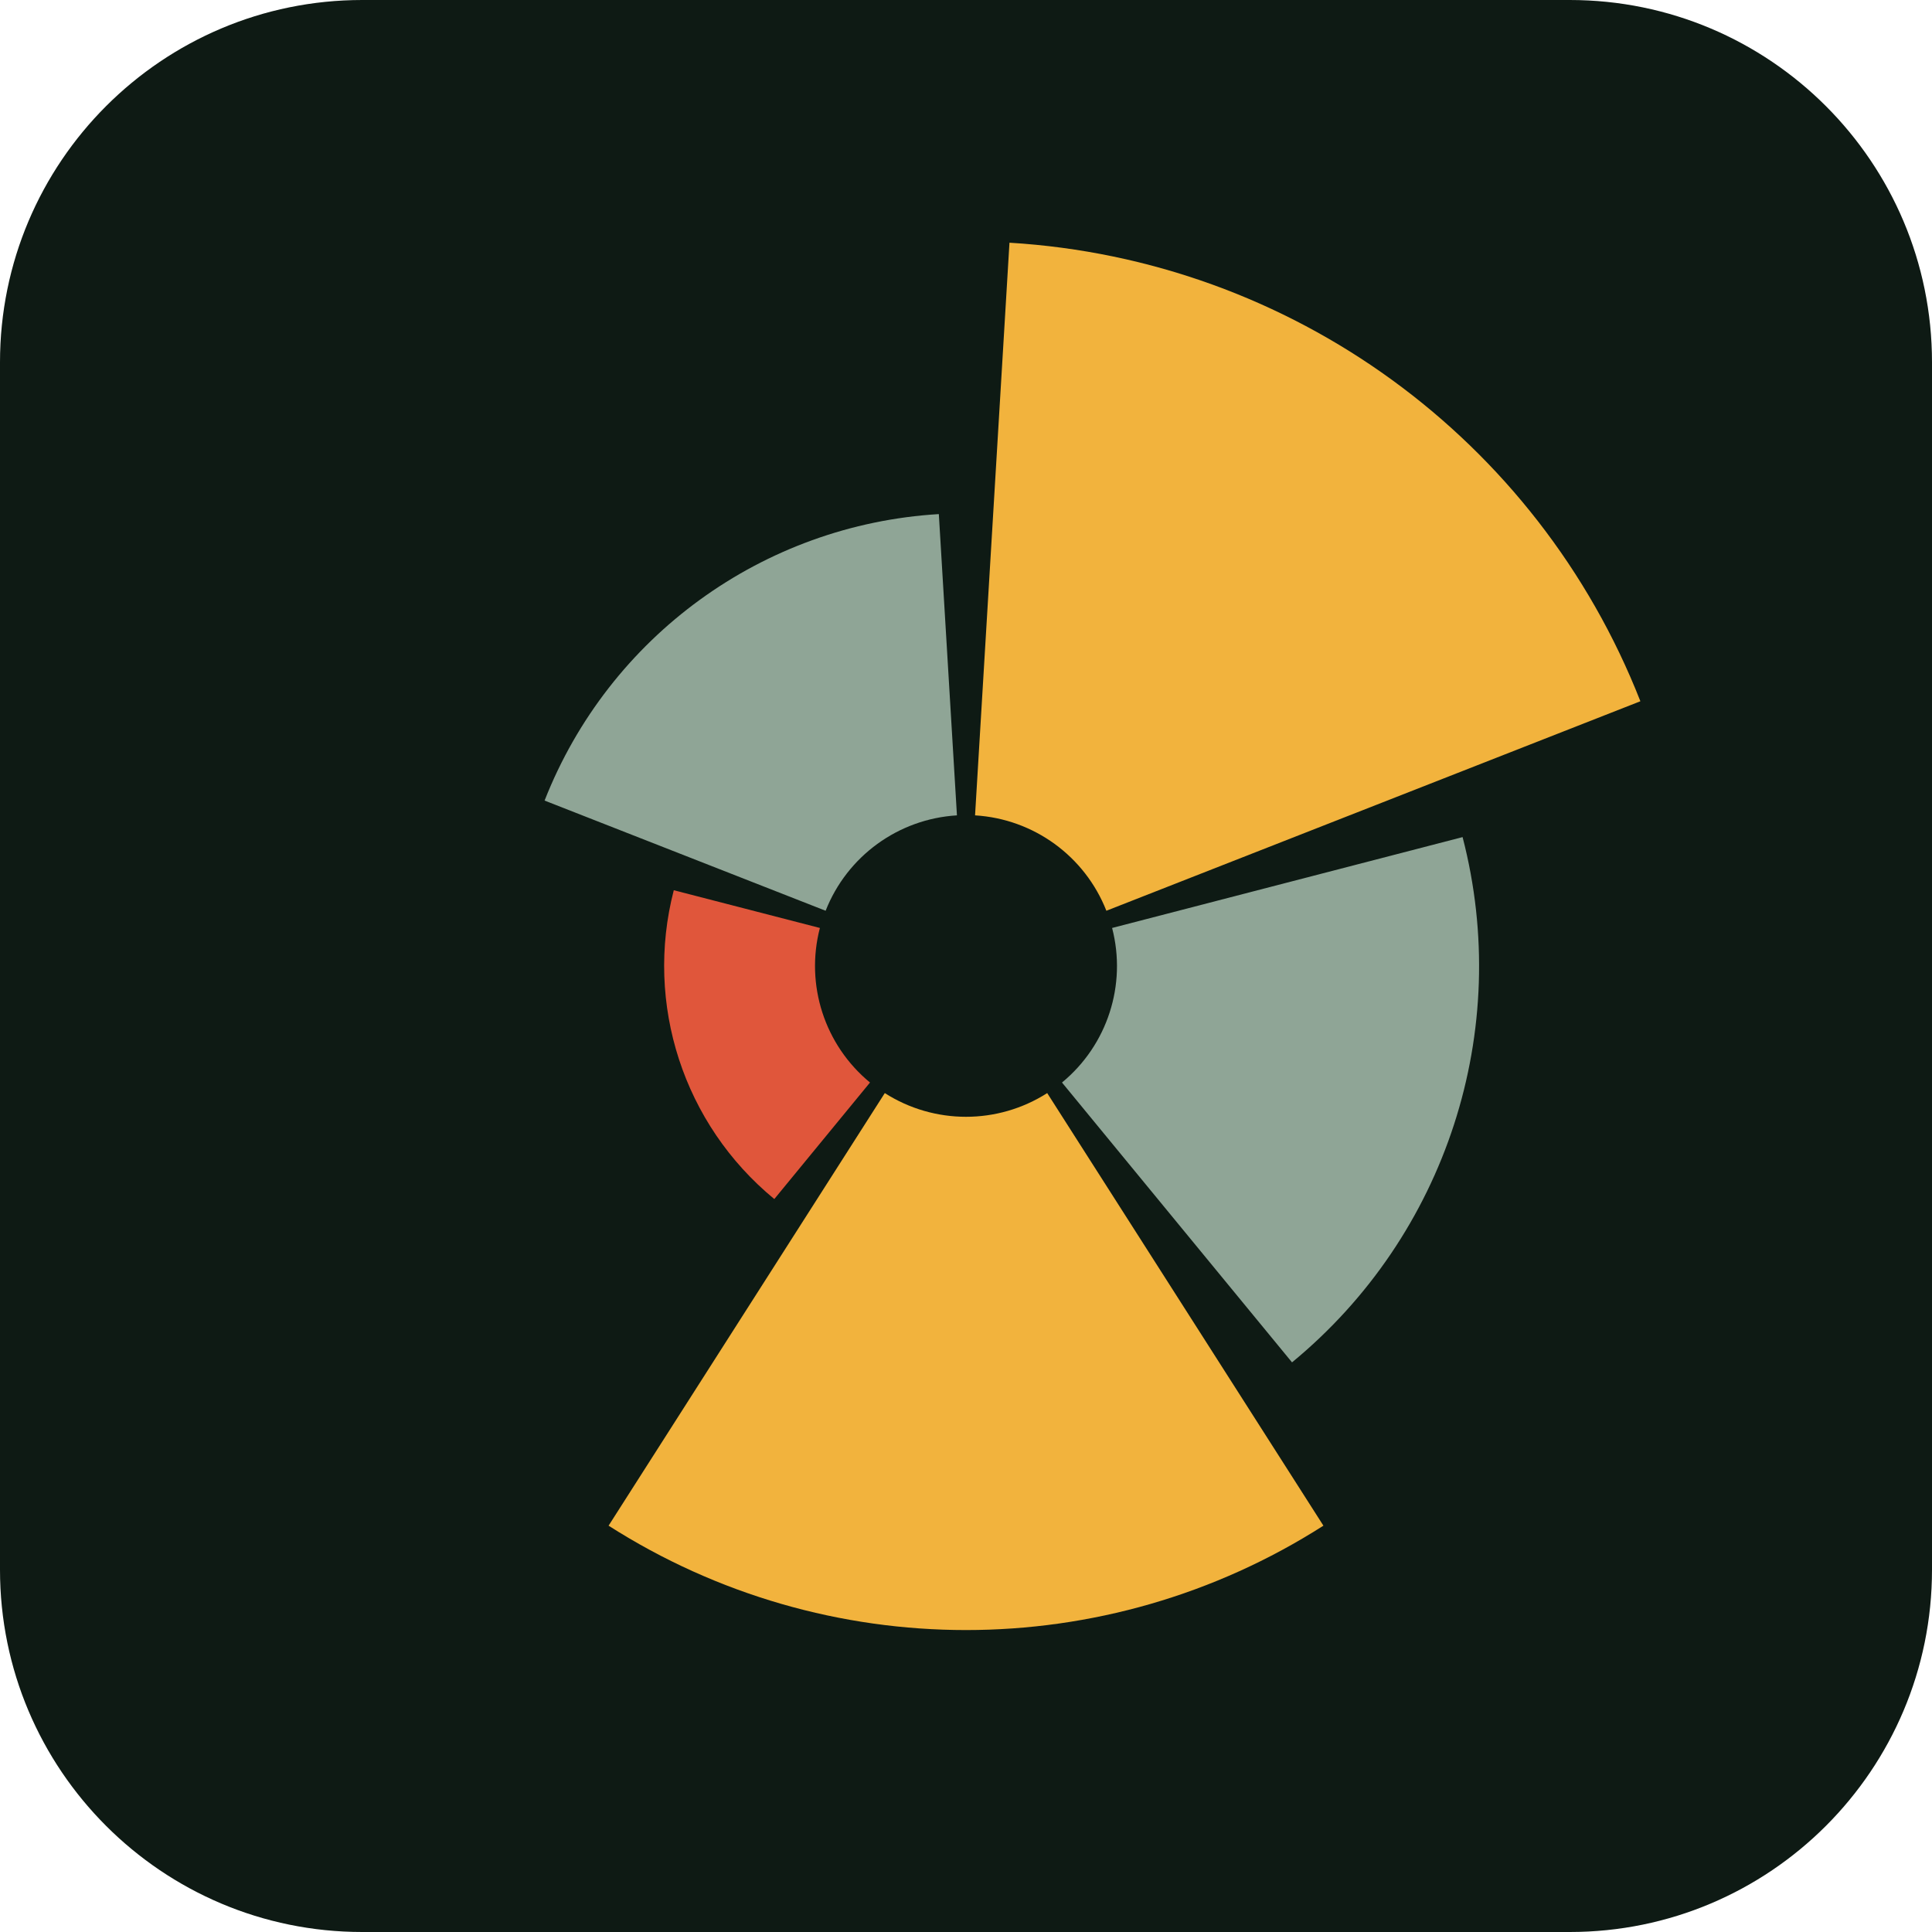
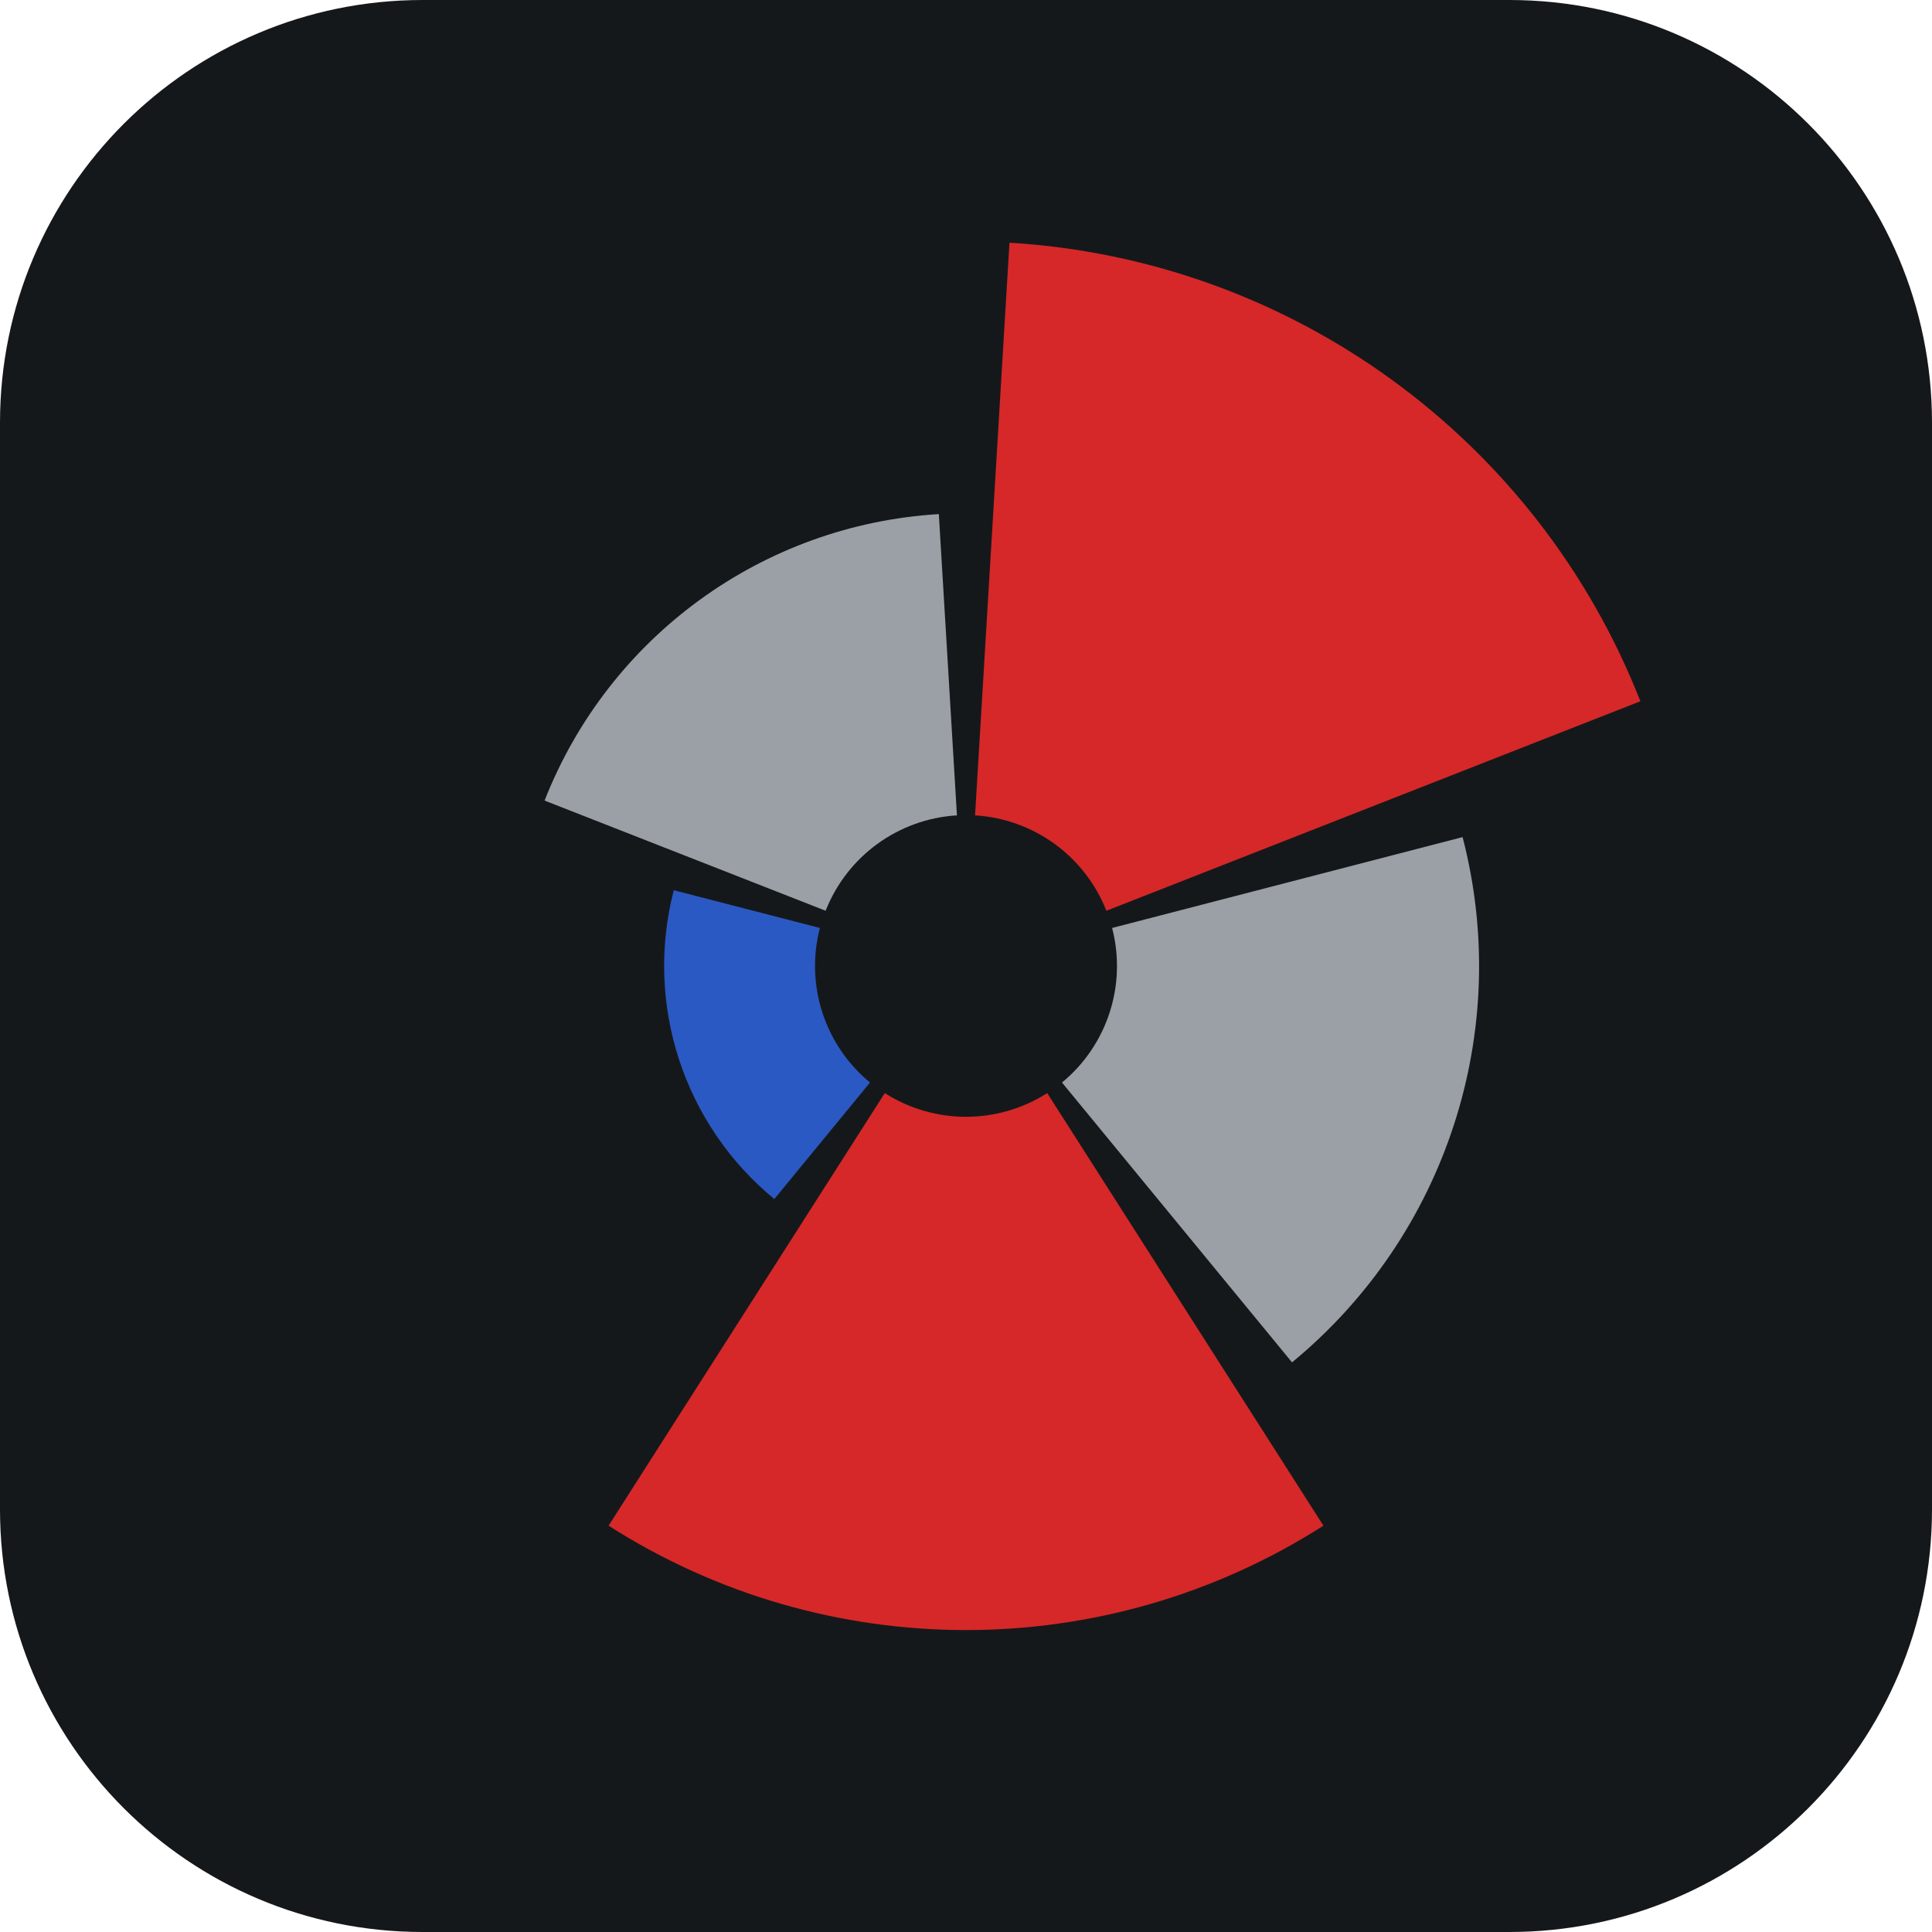
<svg xmlns="http://www.w3.org/2000/svg" viewBox="0 0 64 64">
-   <rect width="64" height="64" rx="12" fill="#0e1a14" />
-   <path d="M32.30 27.01L33.44 8.04A24 24 0 0 1 54.34 23.23L36.65 30.17A5 5 0 0 0 32.30 27.01Z" fill="#f2b33d" />
-   <path d="M36.84 30.74L48.45 27.73A17 17 0 0 1 42.80 45.13L35.18 35.86A5 5 0 0 0 36.84 30.74Z" fill="#8fa596" />
-   <path d="M34.69 36.21L43.84 50.54A22 22 0 0 1 20.16 50.54L29.31 36.21A5 5 0 0 0 34.69 36.21Z" fill="#f2b33d" />
-   <path d="M28.82 35.86L25.65 39.72A10 10 0 0 1 22.32 29.49L27.16 30.74A5 5 0 0 0 28.82 35.86Z" fill="#e0563b" />
-   <path d="M27.35 30.17L18.04 26.52A15 15 0 0 1 31.10 17.03L31.70 27.01A5 5 0 0 0 27.35 30.17Z" fill="#8fa596" />
+   <rect width="64" height="64" rx="14" fill="#15181b" />
+   <path d="M32.30 27.01L33.44 8.04A24 24 0 0 1 54.34 23.23L36.65 30.17A5 5 0 0 0 32.30 27.01Z" fill="#d62828" />
+   <path d="M36.84 30.74L48.45 27.73A17 17 0 0 1 42.80 45.13L35.18 35.86A5 5 0 0 0 36.84 30.74Z" fill="#9aa0a6" />
+   <path d="M34.69 36.21L43.84 50.54A22 22 0 0 1 20.16 50.54L29.31 36.21A5 5 0 0 0 34.69 36.21Z" fill="#d62828" />
+   <path d="M28.82 35.86L25.65 39.72A10 10 0 0 1 22.32 29.49L27.16 30.74A5 5 0 0 0 28.82 35.86Z" fill="#2b59c3" />
+   <path d="M27.35 30.17L18.04 26.52A15 15 0 0 1 31.10 17.03L31.70 27.01A5 5 0 0 0 27.35 30.17Z" fill="#9aa0a6" />
</svg>
